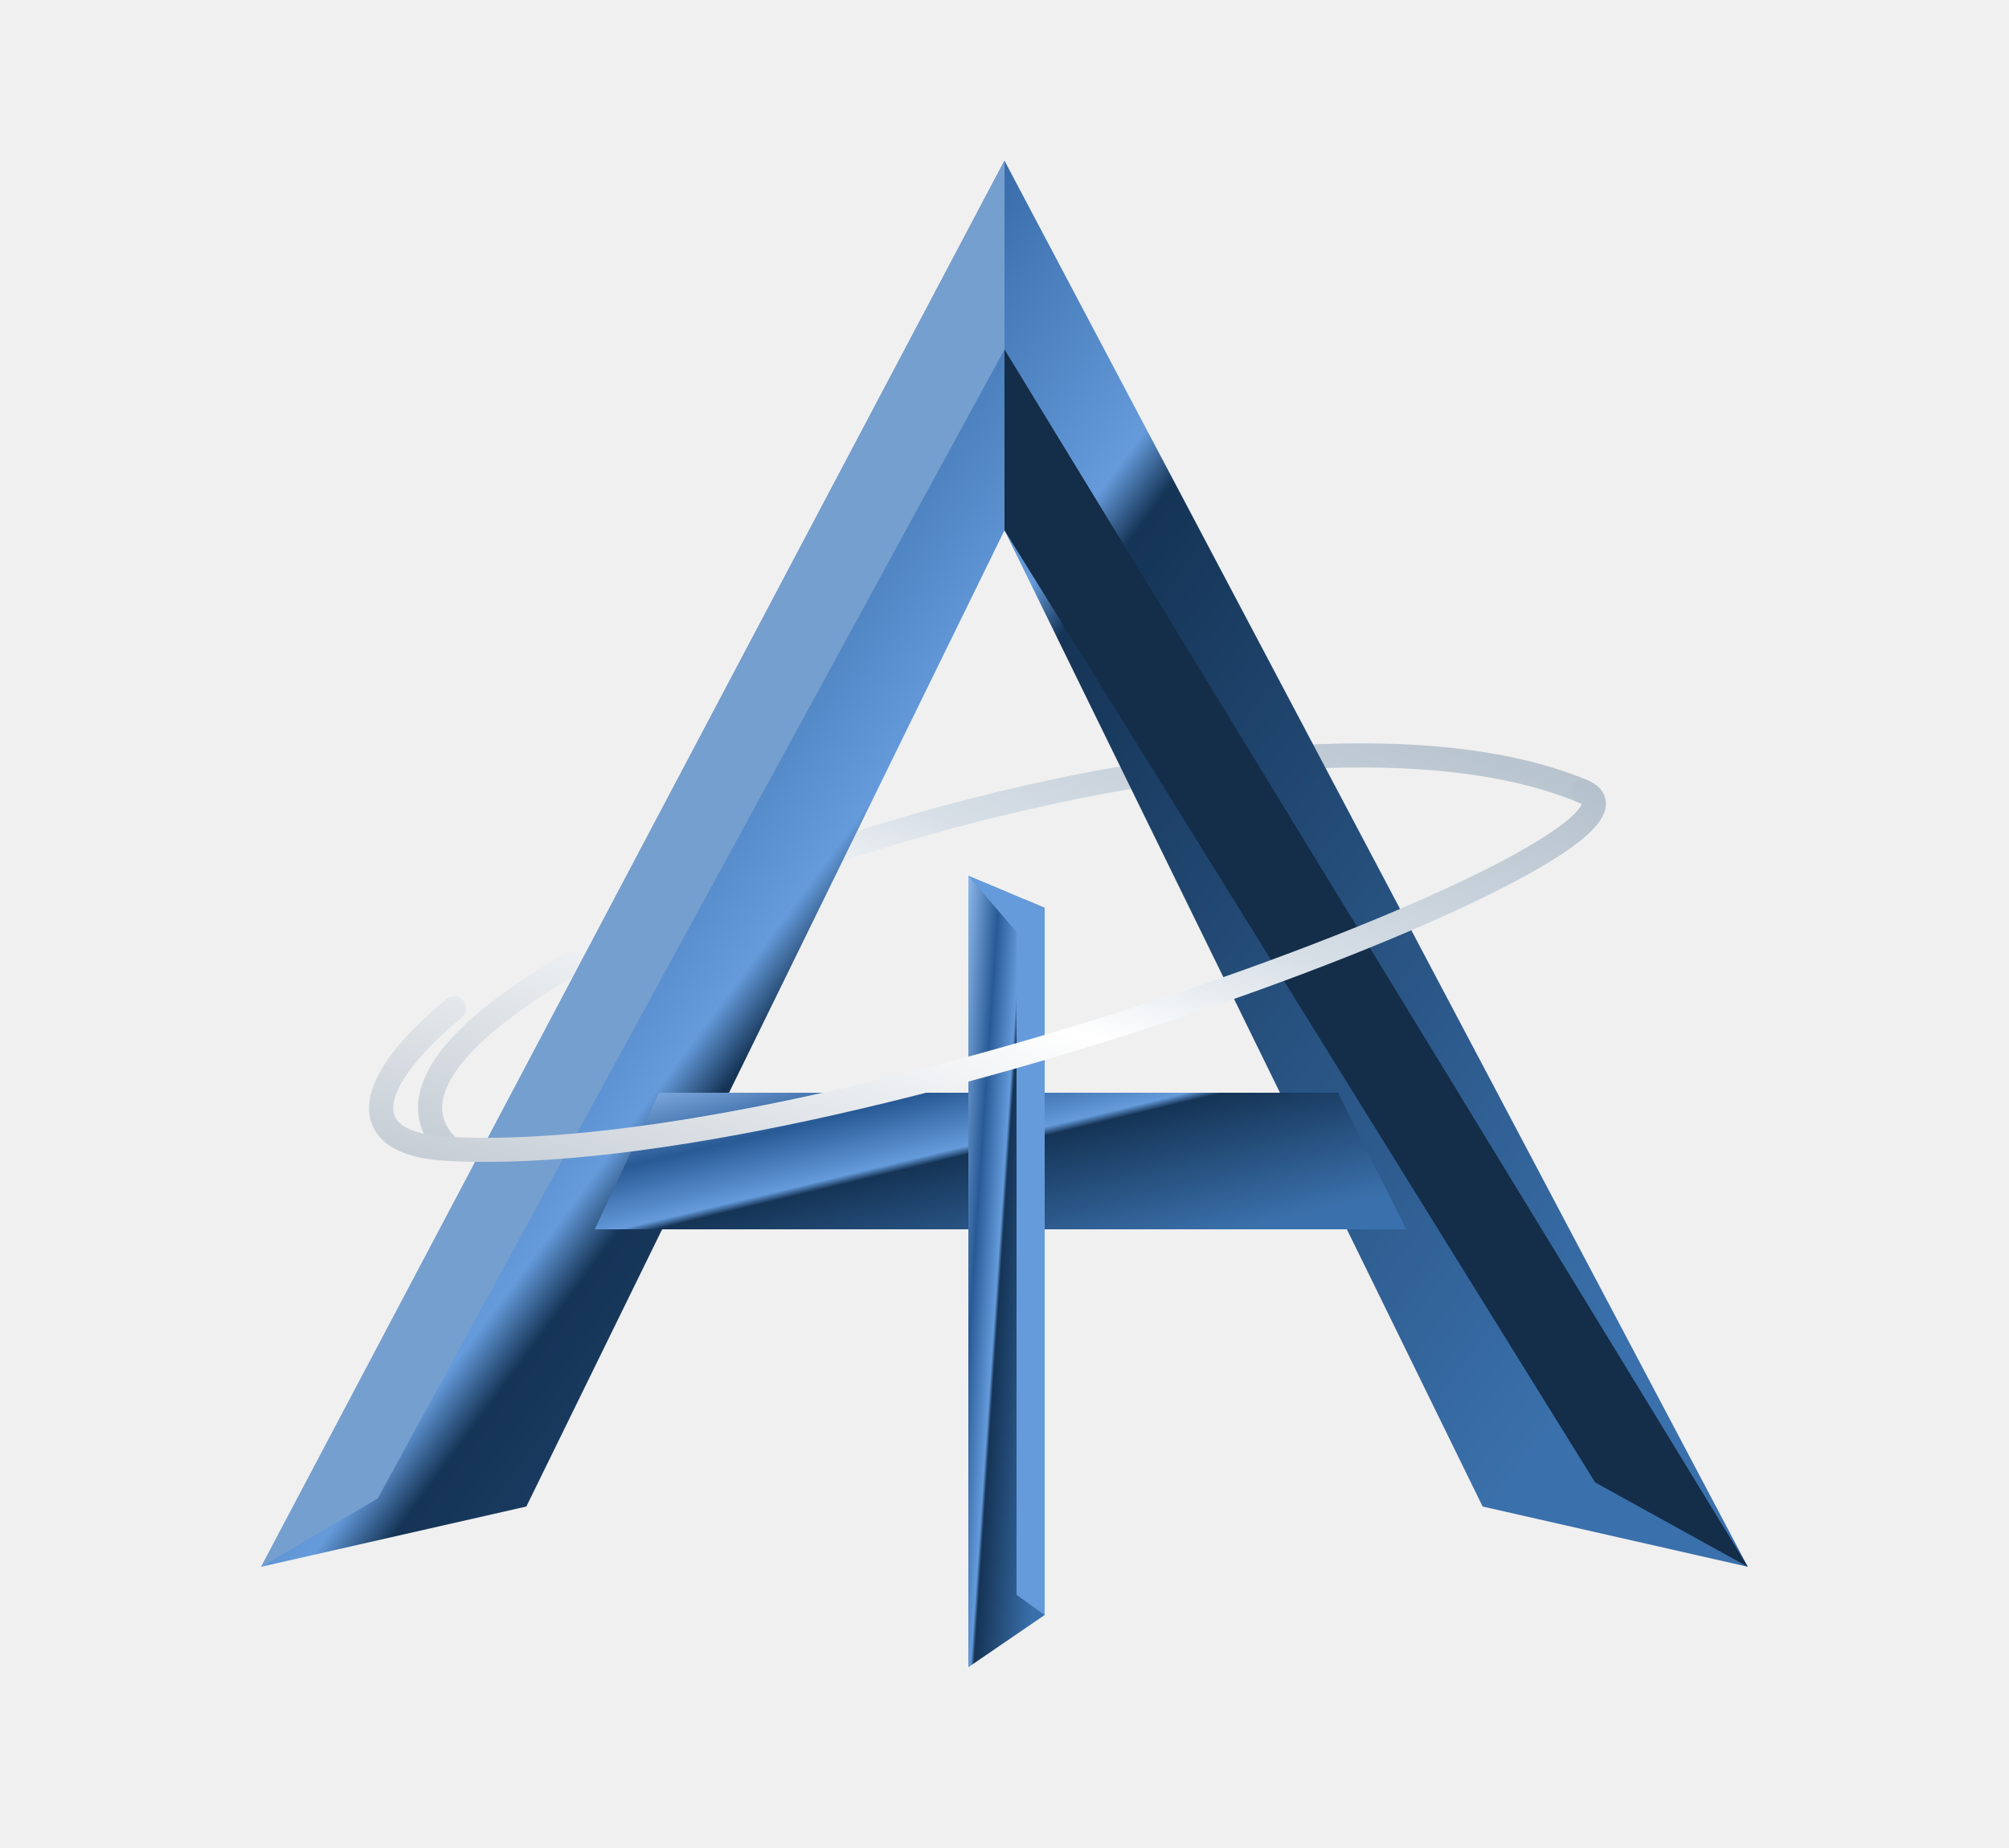
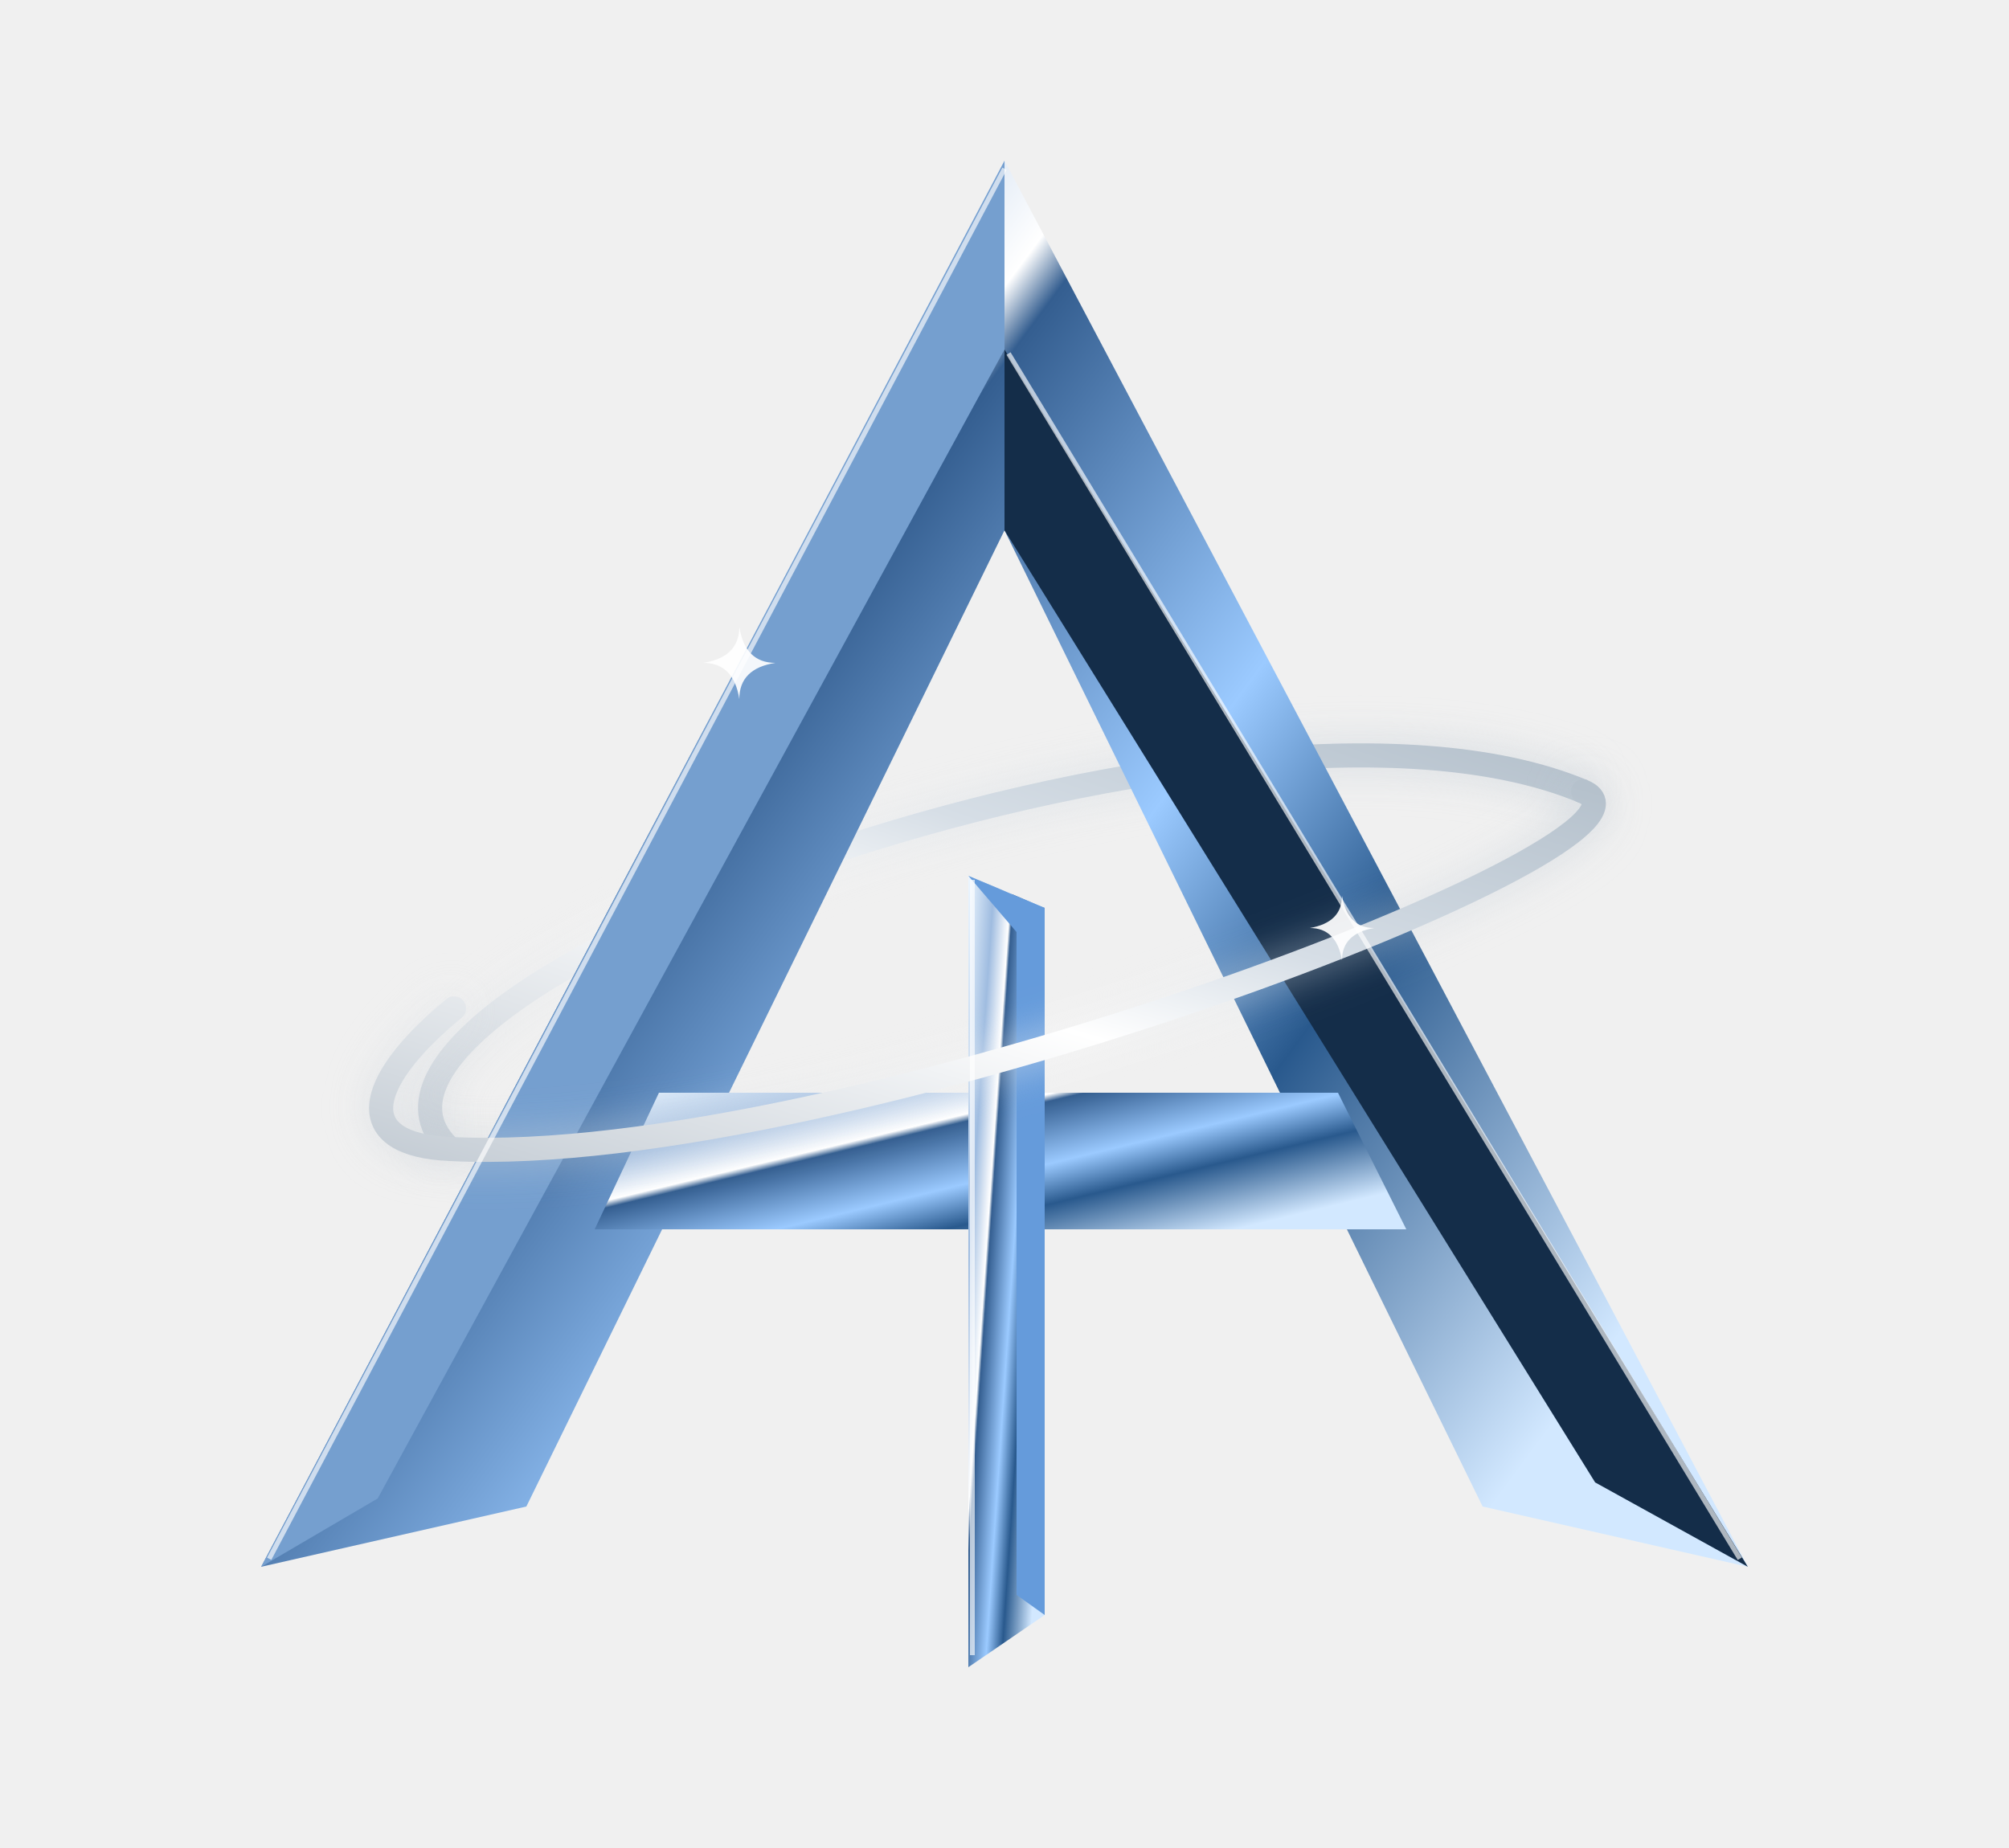
<svg xmlns="http://www.w3.org/2000/svg" viewBox="0 0 500 460">
-   <defs id="defs52" />
+   <defs id="defs52">
+     <filter id="orbit-polish-glow" x="-35%" y="-100%" width="170%" height="300%" color-interpolation-filters="sRGB">
+       <feGaussianBlur in="SourceGraphic" stdDeviation="5" result="halo" />
+       <feComponentTransfer in="halo" result="soft">
+         <feFuncA type="linear" slope=".55" />
+       </feComponentTransfer>
+       <feMerge>
+         <feMergeNode in="soft" />
+         <feMergeNode in="SourceGraphic" />
+       </feMerge>
+     </filter>
+   </defs>
  <g id="g42">
    <defs id="defs24">
      <linearGradient id="silver" x1="0" y1="0" x2="1" y2="0.7">
-         <stop stop-color="#8DB7EA" id="stop4" />
-         <stop offset=".28" stop-color="#285A96" id="stop6" />
-         <stop offset=".49" stop-color="#659BDB" id="stop8" />
-         <stop offset=".52" stop-color="#153456" id="stop10" />
-         <stop offset="1" stop-color="#3A70AB" id="stop12" />
+         <stop offset="0" stop-color="#ECF6FF" />
+         <stop offset=".23" stop-color="#9FBCE0" />
+         <stop offset=".38" stop-color="#FFFFFF" />
+         <stop offset=".405" stop-color="#345E90" />
+         <stop offset=".62" stop-color="#9BCAFF" />
+         <stop offset=".76" stop-color="#29598D" />
+         <stop offset="1" stop-color="#D2E8FF" />
      </linearGradient>
      <linearGradient id="gold" x1="0" y1="1" x2="1" y2="0">
        <stop stop-color="#C5CDD5" id="stop15" style="stop-color:#C5CDD5;stop-opacity:1" />
        <stop offset=".45" stop-color="#FFFFFF" id="stop17" style="stop-color:#FFFFFF;stop-opacity:1" />
        <stop offset=".65" stop-color="#D6DEE6" id="stop19" style="stop-color:#D6DEE6;stop-opacity:1" />
        <stop offset="1" stop-color="#B5C1CC" id="stop21" style="stop-color:#B5C1CC;stop-opacity:1" />
      </linearGradient>
    </defs>
-     <path d="M 112,286 C 70,247 306,160 394,197" fill="none" stroke="url(#gold)" stroke-width="6" id="path26" />
+     <path d="M 112,286 C 70,247 306,160 394,197" fill="none" stroke="url(#gold)" stroke-width="6" id="path26" filter="url(#orbit-polish-glow)" />
    <path d="M 250,40 65,390 131,375 250,132 369,375 435,390 Z" fill="url(#silver)" id="path28" />
    <path d="M 250,40 V 87 L 94,373 65,390 Z" fill="#759FCF" id="path30" />
    <path d="M 250,87 435,390 397,369 250,132 Z" fill="#142D49" id="path32" />
    <path d="m 164,272 h 169 l 17,34 H 148 Z" fill="url(#silver)" id="path34" />
    <path d="m 241,218 19,8 v 176 l -19,13 z" fill="url(#silver)" id="path36" />
    <path d="m 241,218 19,8 v 176 l -7,-5 V 232 Z" fill="#659BDB" id="path38" />
-     <path d="m 394,197 c 29,12 -185,94 -282,89 -24,-1 -22,-16 1,-35" fill="none" stroke="url(#gold)" stroke-width="6" stroke-linecap="round" id="path40" />
+     <path d="m 394,197 c 29,12 -185,94 -282,89 -24,-1 -22,-16 1,-35" fill="none" stroke="url(#gold)" stroke-width="6" stroke-linecap="round" id="path40" filter="url(#orbit-polish-glow)" />
+     <g id="ascend-polish" pointer-events="none">
+       <path d="M250 42 L67 388 M251 88 L433 388 M242 219 L242 412" fill="none" stroke="#FFFFFF" stroke-opacity=".65" stroke-width="1.2" />
+       <path d="M175 165 Q184 163.6 184 156 Q185.4 165 193 165 Q184 166.4 184 174 Q182.6 165 175 165 Z" fill="#FFFFFF" fill-opacity=".92" />
+       <path d="M326 231 Q334 229.6 334 223 Q335.4 231 342 231 Q334 232.4 334 239 Q332.6 231 326 231 Z" fill="#FFFFFF" fill-opacity=".92" />
+     </g>
  </g>
</svg>
